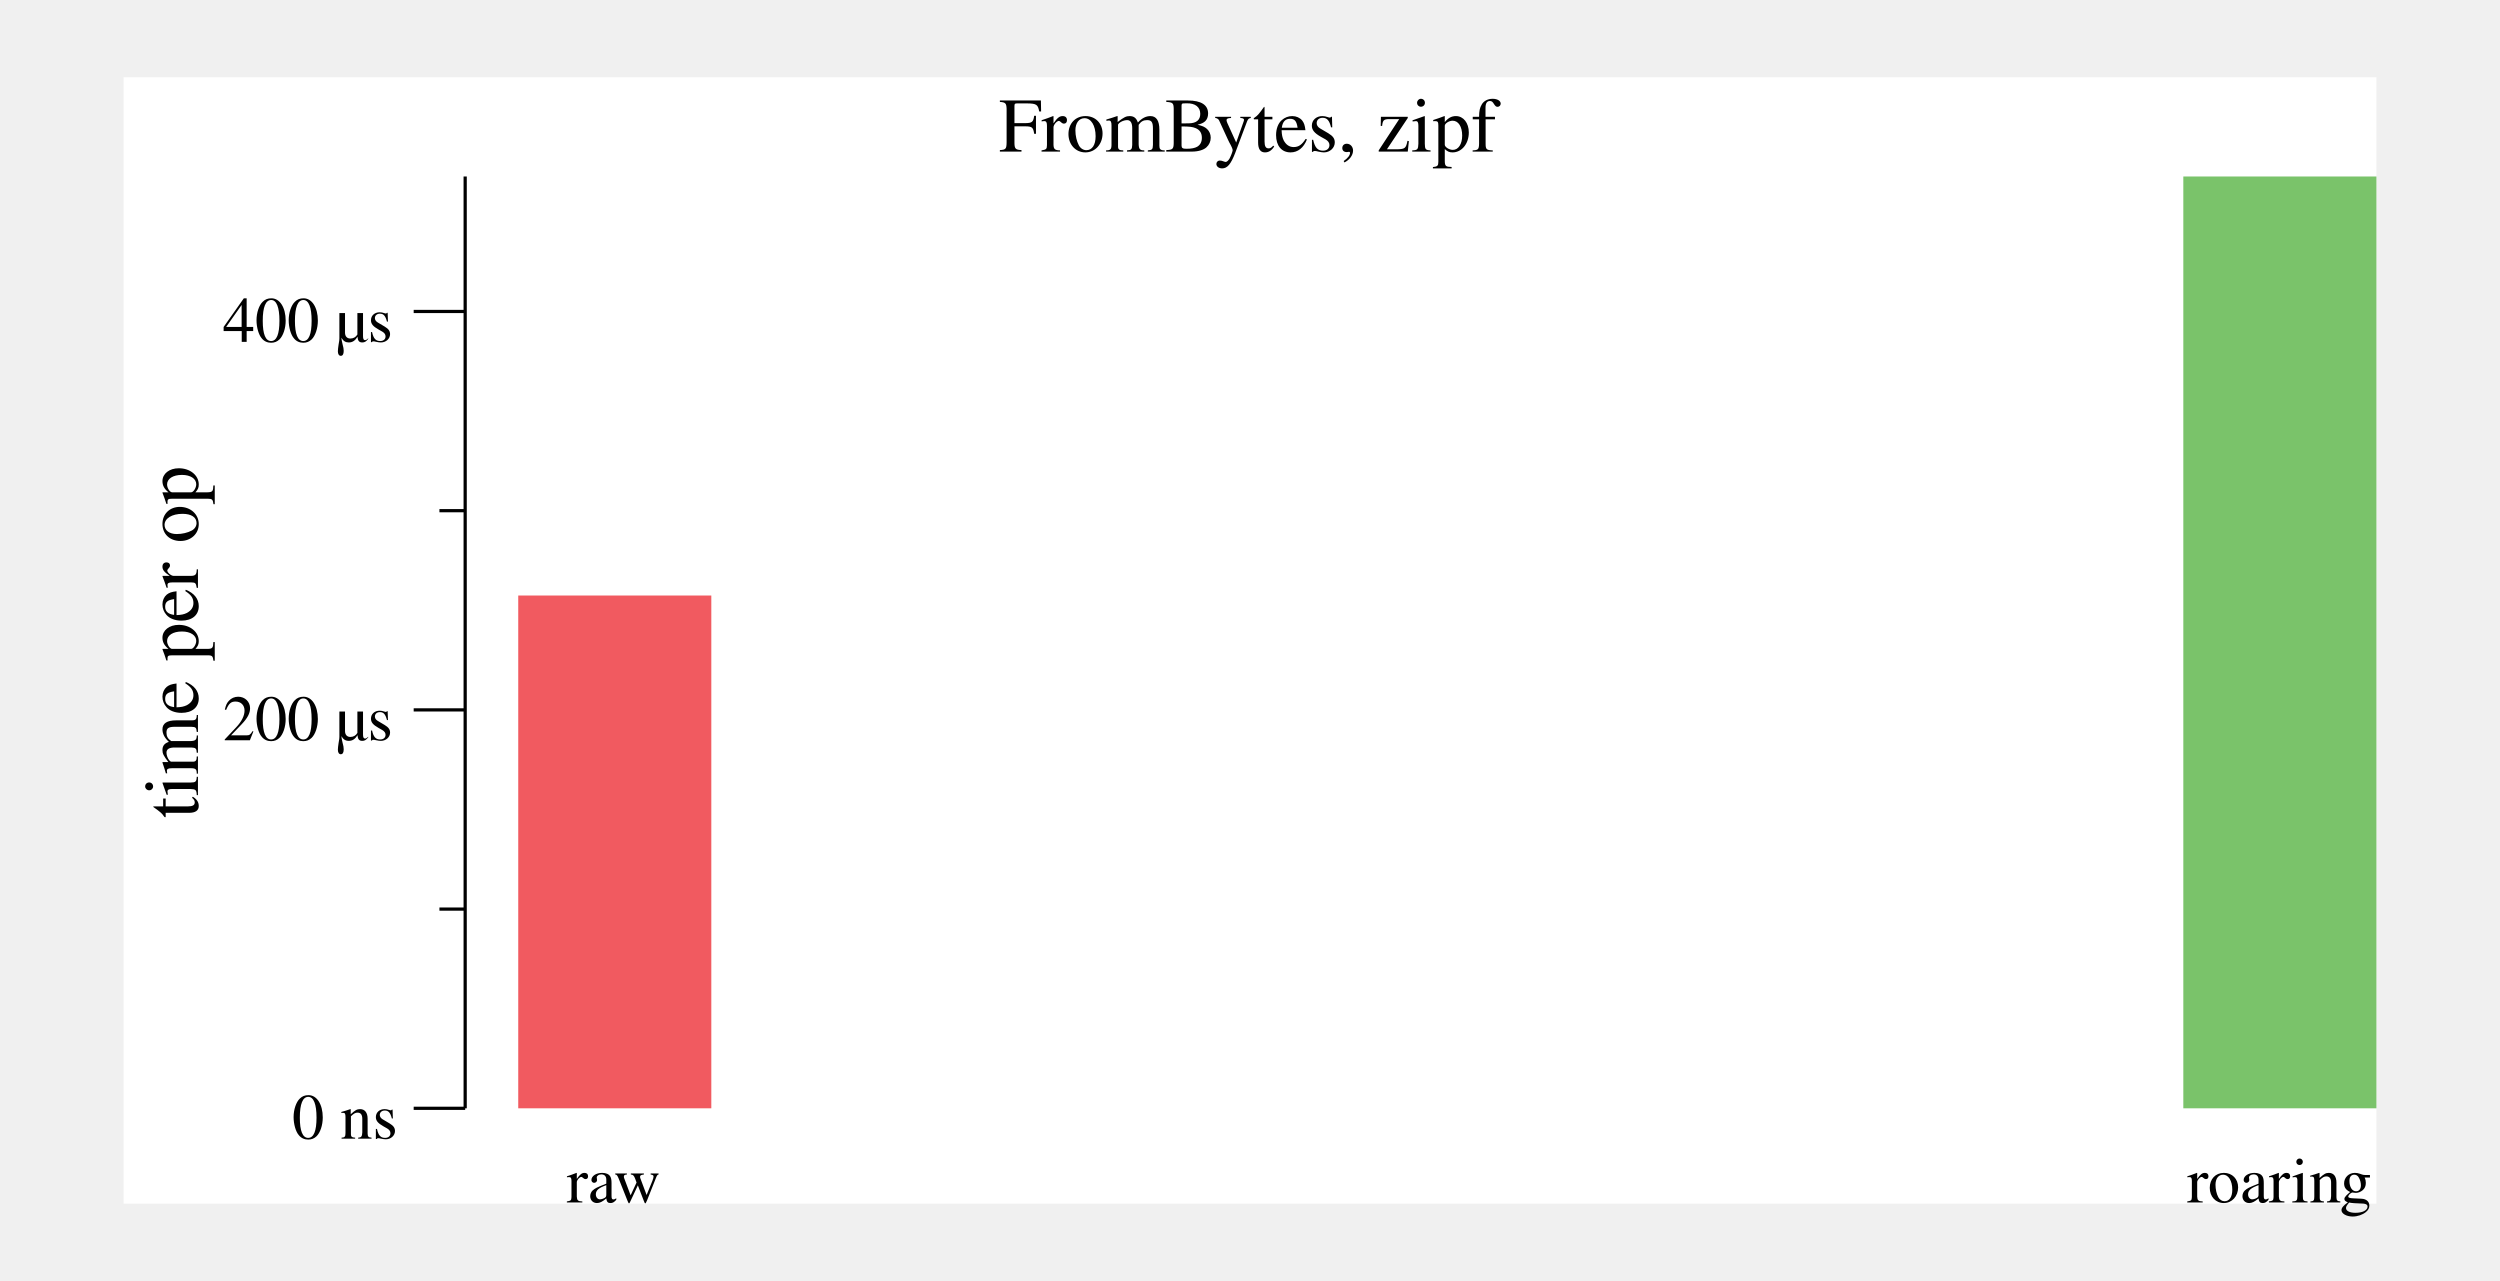
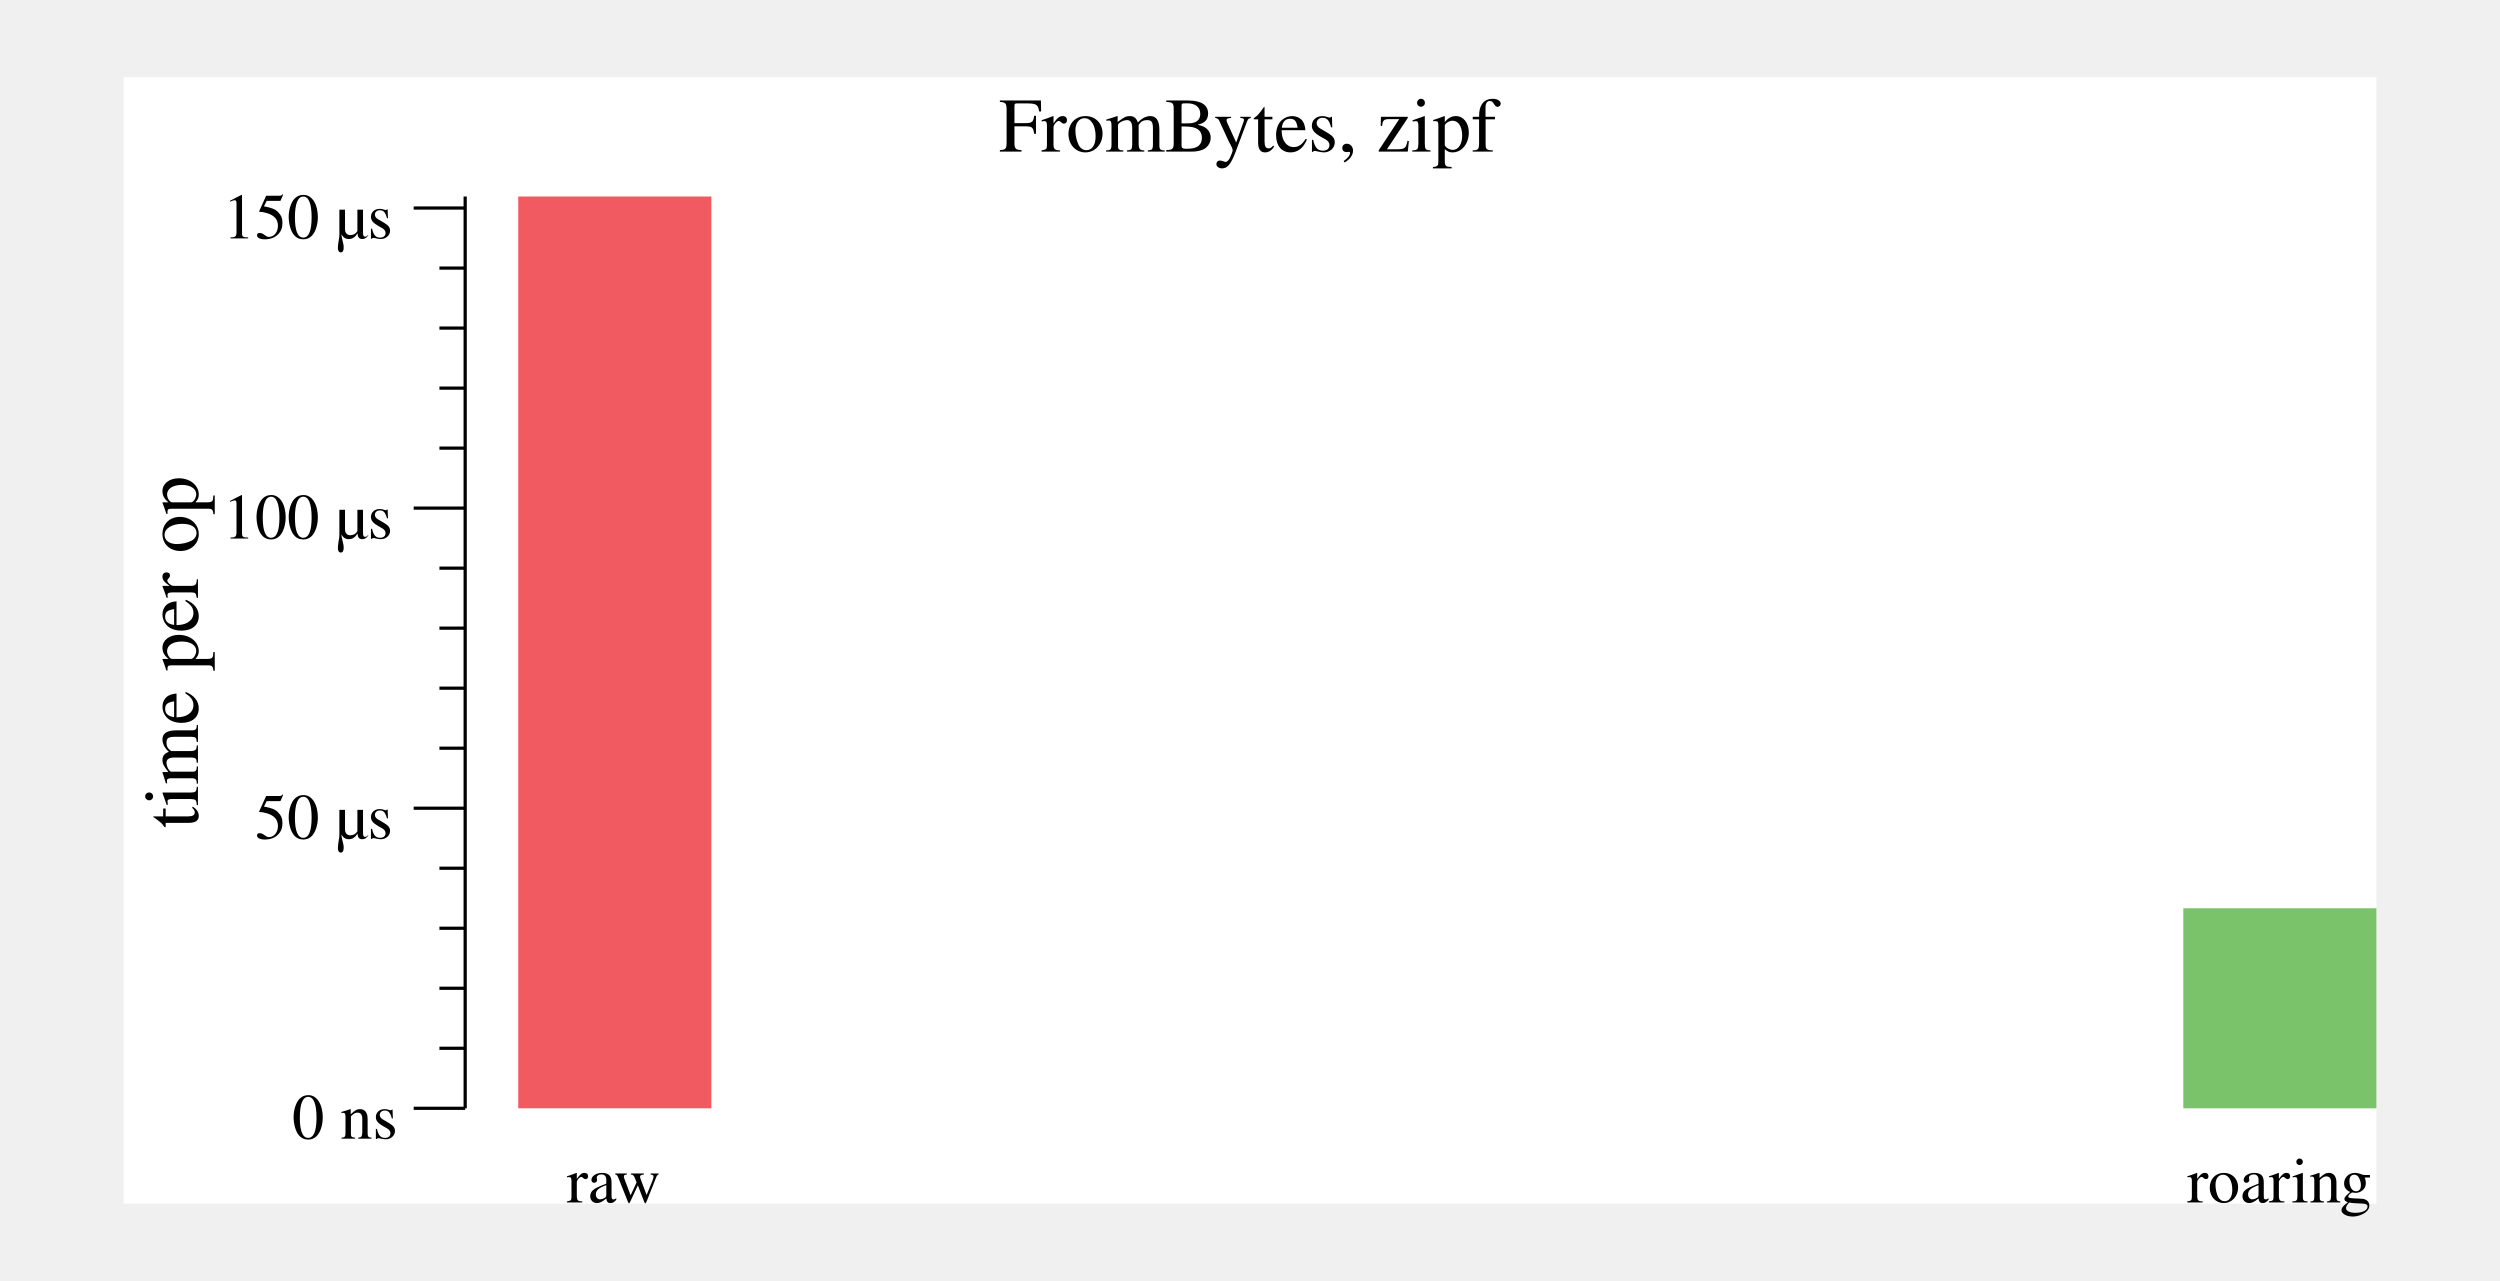
<svg xmlns="http://www.w3.org/2000/svg" width="388.4pt" height="199pt" viewBox="0 0 388.4 199">
  <g transform="scale(1, -1) translate(0, -199)">
    <path d="M19.2,12L369.2,12L369.2,187L19.2,187Z" style="fill:#FFFFFF" />
    <text x="155.2" y="-175.45" transform="scale(1, -1)" style="font-family:Times;font-weight:normal;font-style:normal;font-size:12px">FromBytes, zipf</text>
    <text x="88.019" y="-12.186" transform="scale(1, -1)" style="font-family:Times;font-weight:normal;font-style:normal;font-size:10px">raw</text>
    <text x="339.76" y="-12.186" transform="scale(1, -1)" style="font-family:Times;font-weight:normal;font-style:normal;font-size:10px">roaring</text>
    <g transform="rotate(90)">
-       <text x="71.874" y="30.755" transform="scale(1, -1)" style="font-family:Times;font-weight:normal;font-style:normal;font-size:12px">time per op</text>
+       <text x="70.319" y="30.755" transform="scale(1, -1)" style="font-family:Times;font-weight:normal;font-style:normal;font-size:12px">time per op</text>
    </g>
    <text x="45.378" y="-22.093" transform="scale(1, -1)" style="font-family:Times;font-weight:normal;font-style:normal;font-size:10px">0 ns</text>
-     <text x="34.616" y="-83.99" transform="scale(1, -1)" style="font-family:Times;font-weight:normal;font-style:normal;font-size:10px">200 µs</text>
-     <text x="34.616" y="-145.89" transform="scale(1, -1)" style="font-family:Times;font-weight:normal;font-style:normal;font-size:10px">400 µs</text>
+     <text x="39.616" y="-68.714" transform="scale(1, -1)" style="font-family:Times;font-weight:normal;font-style:normal;font-size:10px">50 µs</text>
+     <text x="34.616" y="-115.33" transform="scale(1, -1)" style="font-family:Times;font-weight:normal;font-style:normal;font-size:10px">100 µs</text>
+     <text x="34.616" y="-161.96" transform="scale(1, -1)" style="font-family:Times;font-weight:normal;font-style:normal;font-size:10px">150 µs</text>
    <path d="M64.269,26.814L72.269,26.814" style="fill:none;stroke:#000000;stroke-width:0.5" />
-     <path d="M64.269,88.711L72.269,88.711" style="fill:none;stroke:#000000;stroke-width:0.5" />
-     <path d="M64.269,150.61L72.269,150.61" style="fill:none;stroke:#000000;stroke-width:0.5" />
-     <path d="M68.269,57.763L72.269,57.763" style="fill:none;stroke:#000000;stroke-width:0.5" />
-     <path d="M68.269,119.66L72.269,119.66" style="fill:none;stroke:#000000;stroke-width:0.5" />
-     <path d="M72.269,26.814L72.269,171.58" style="fill:none;stroke:#000000;stroke-width:0.5" />
-     <path d="M80.514,26.814L80.514,106.48L110.51,106.48L110.51,26.814Z" style="fill:#F15A60" />
+     <path d="M64.269,73.435L72.269,73.435" style="fill:none;stroke:#000000;stroke-width:0.5" />
+     <path d="M64.269,120.06L72.269,120.06" style="fill:none;stroke:#000000;stroke-width:0.5" />
+     <path d="M64.269,166.68L72.269,166.68" style="fill:none;stroke:#000000;stroke-width:0.5" />
+     <path d="M68.269,36.139L72.269,36.139" style="fill:none;stroke:#000000;stroke-width:0.5" />
+     <path d="M68.269,45.463L72.269,45.463" style="fill:none;stroke:#000000;stroke-width:0.5" />
+     <path d="M68.269,54.787L72.269,54.787" style="fill:none;stroke:#000000;stroke-width:0.5" />
+     <path d="M68.269,64.111L72.269,64.111" style="fill:none;stroke:#000000;stroke-width:0.5" />
+     <path d="M68.269,82.759L72.269,82.759" style="fill:none;stroke:#000000;stroke-width:0.5" />
+     <path d="M68.269,92.084L72.269,92.084" style="fill:none;stroke:#000000;stroke-width:0.5" />
+     <path d="M68.269,101.41L72.269,101.41" style="fill:none;stroke:#000000;stroke-width:0.5" />
+     <path d="M68.269,110.73L72.269,110.73" style="fill:none;stroke:#000000;stroke-width:0.5" />
+     <path d="M68.269,129.38L72.269,129.38" style="fill:none;stroke:#000000;stroke-width:0.5" />
+     <path d="M68.269,138.7L72.269,138.7" style="fill:none;stroke:#000000;stroke-width:0.5" />
+     <path d="M68.269,148.03L72.269,148.03" style="fill:none;stroke:#000000;stroke-width:0.5" />
+     <path d="M68.269,157.35L72.269,157.35" style="fill:none;stroke:#000000;stroke-width:0.5" />
+     <path d="M72.269,26.814L72.269,168.47" style="fill:none;stroke:#000000;stroke-width:0.5" />
+     <path d="M80.514,26.814L80.514,168.47L110.51,168.47L110.51,26.814Z" style="fill:#F15A60" />
    <path d="M339.2,26.814L339.2,26.814L369.2,26.814L369.2,26.814Z" style="fill:#F15A60" />
    <path d="M80.514,26.814L80.514,26.814L110.51,26.814L110.51,26.814Z" style="fill:#7AC36A" />
-     <path d="M339.2,26.814L339.2,171.58L369.2,171.58L369.2,26.814Z" style="fill:#7AC36A" />
+     <path d="M339.2,26.814L339.2,57.895L369.2,57.895L369.2,26.814Z" style="fill:#7AC36A" />
  </g>
</svg>
